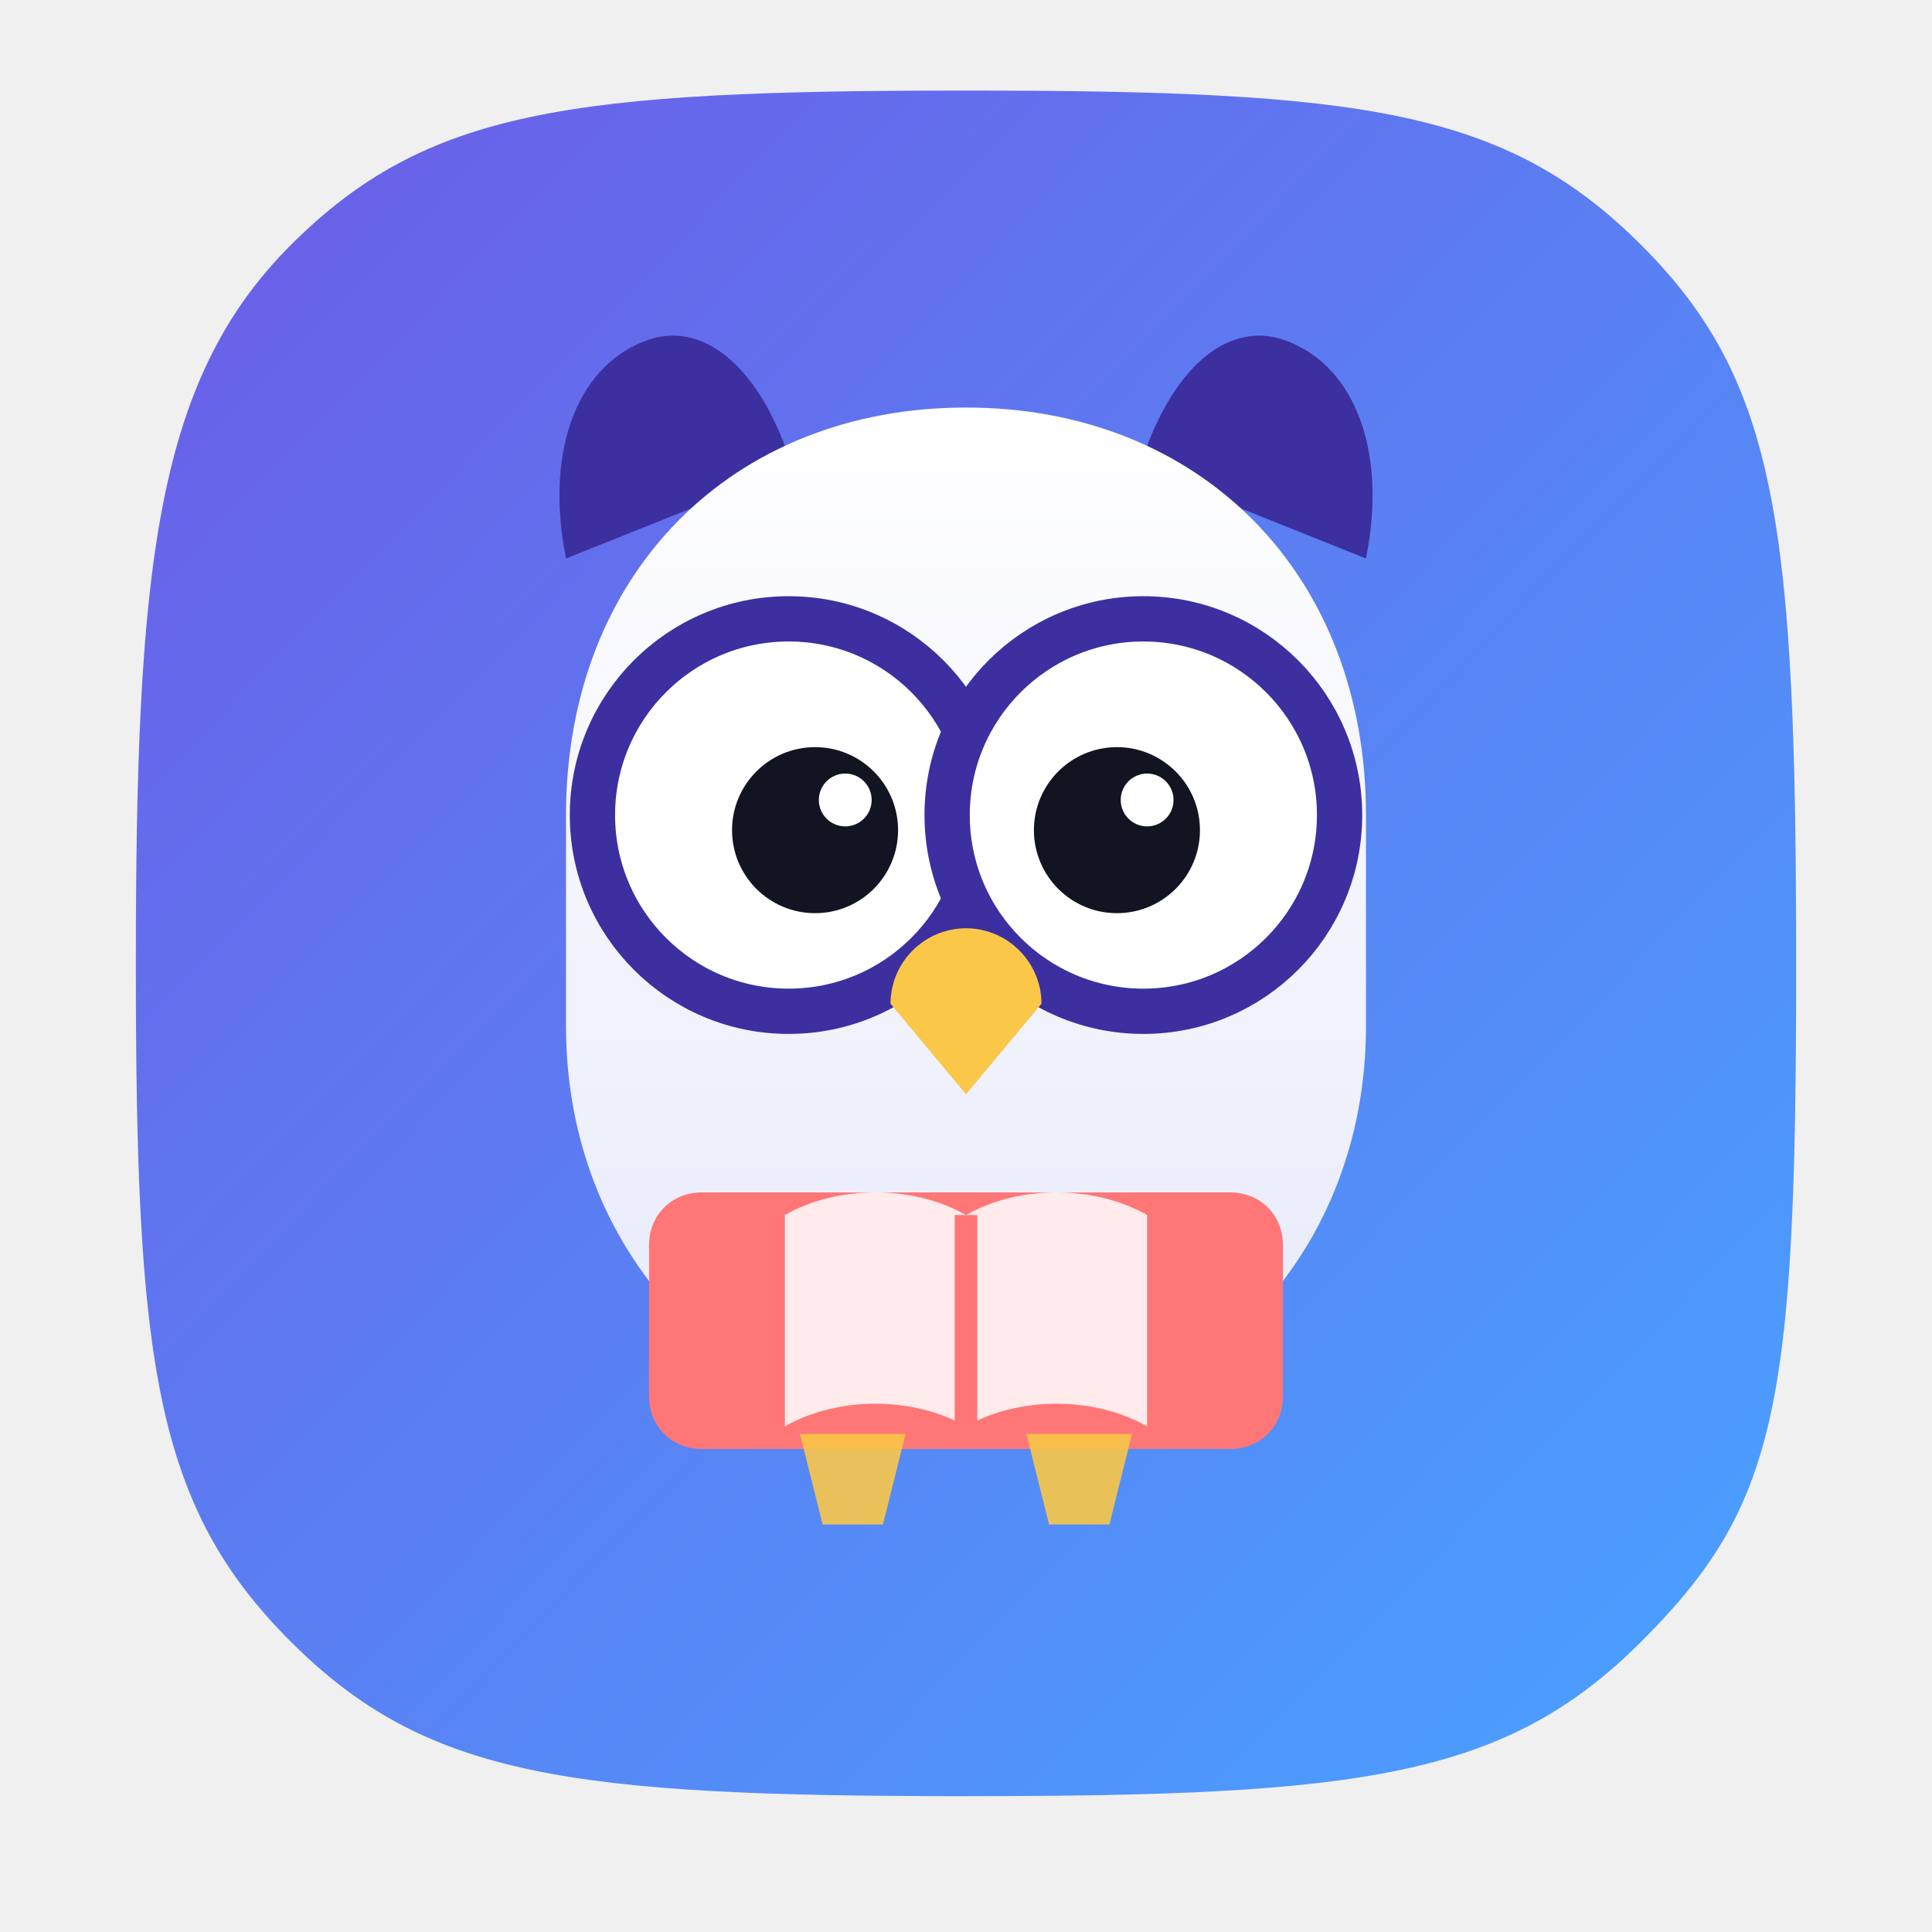
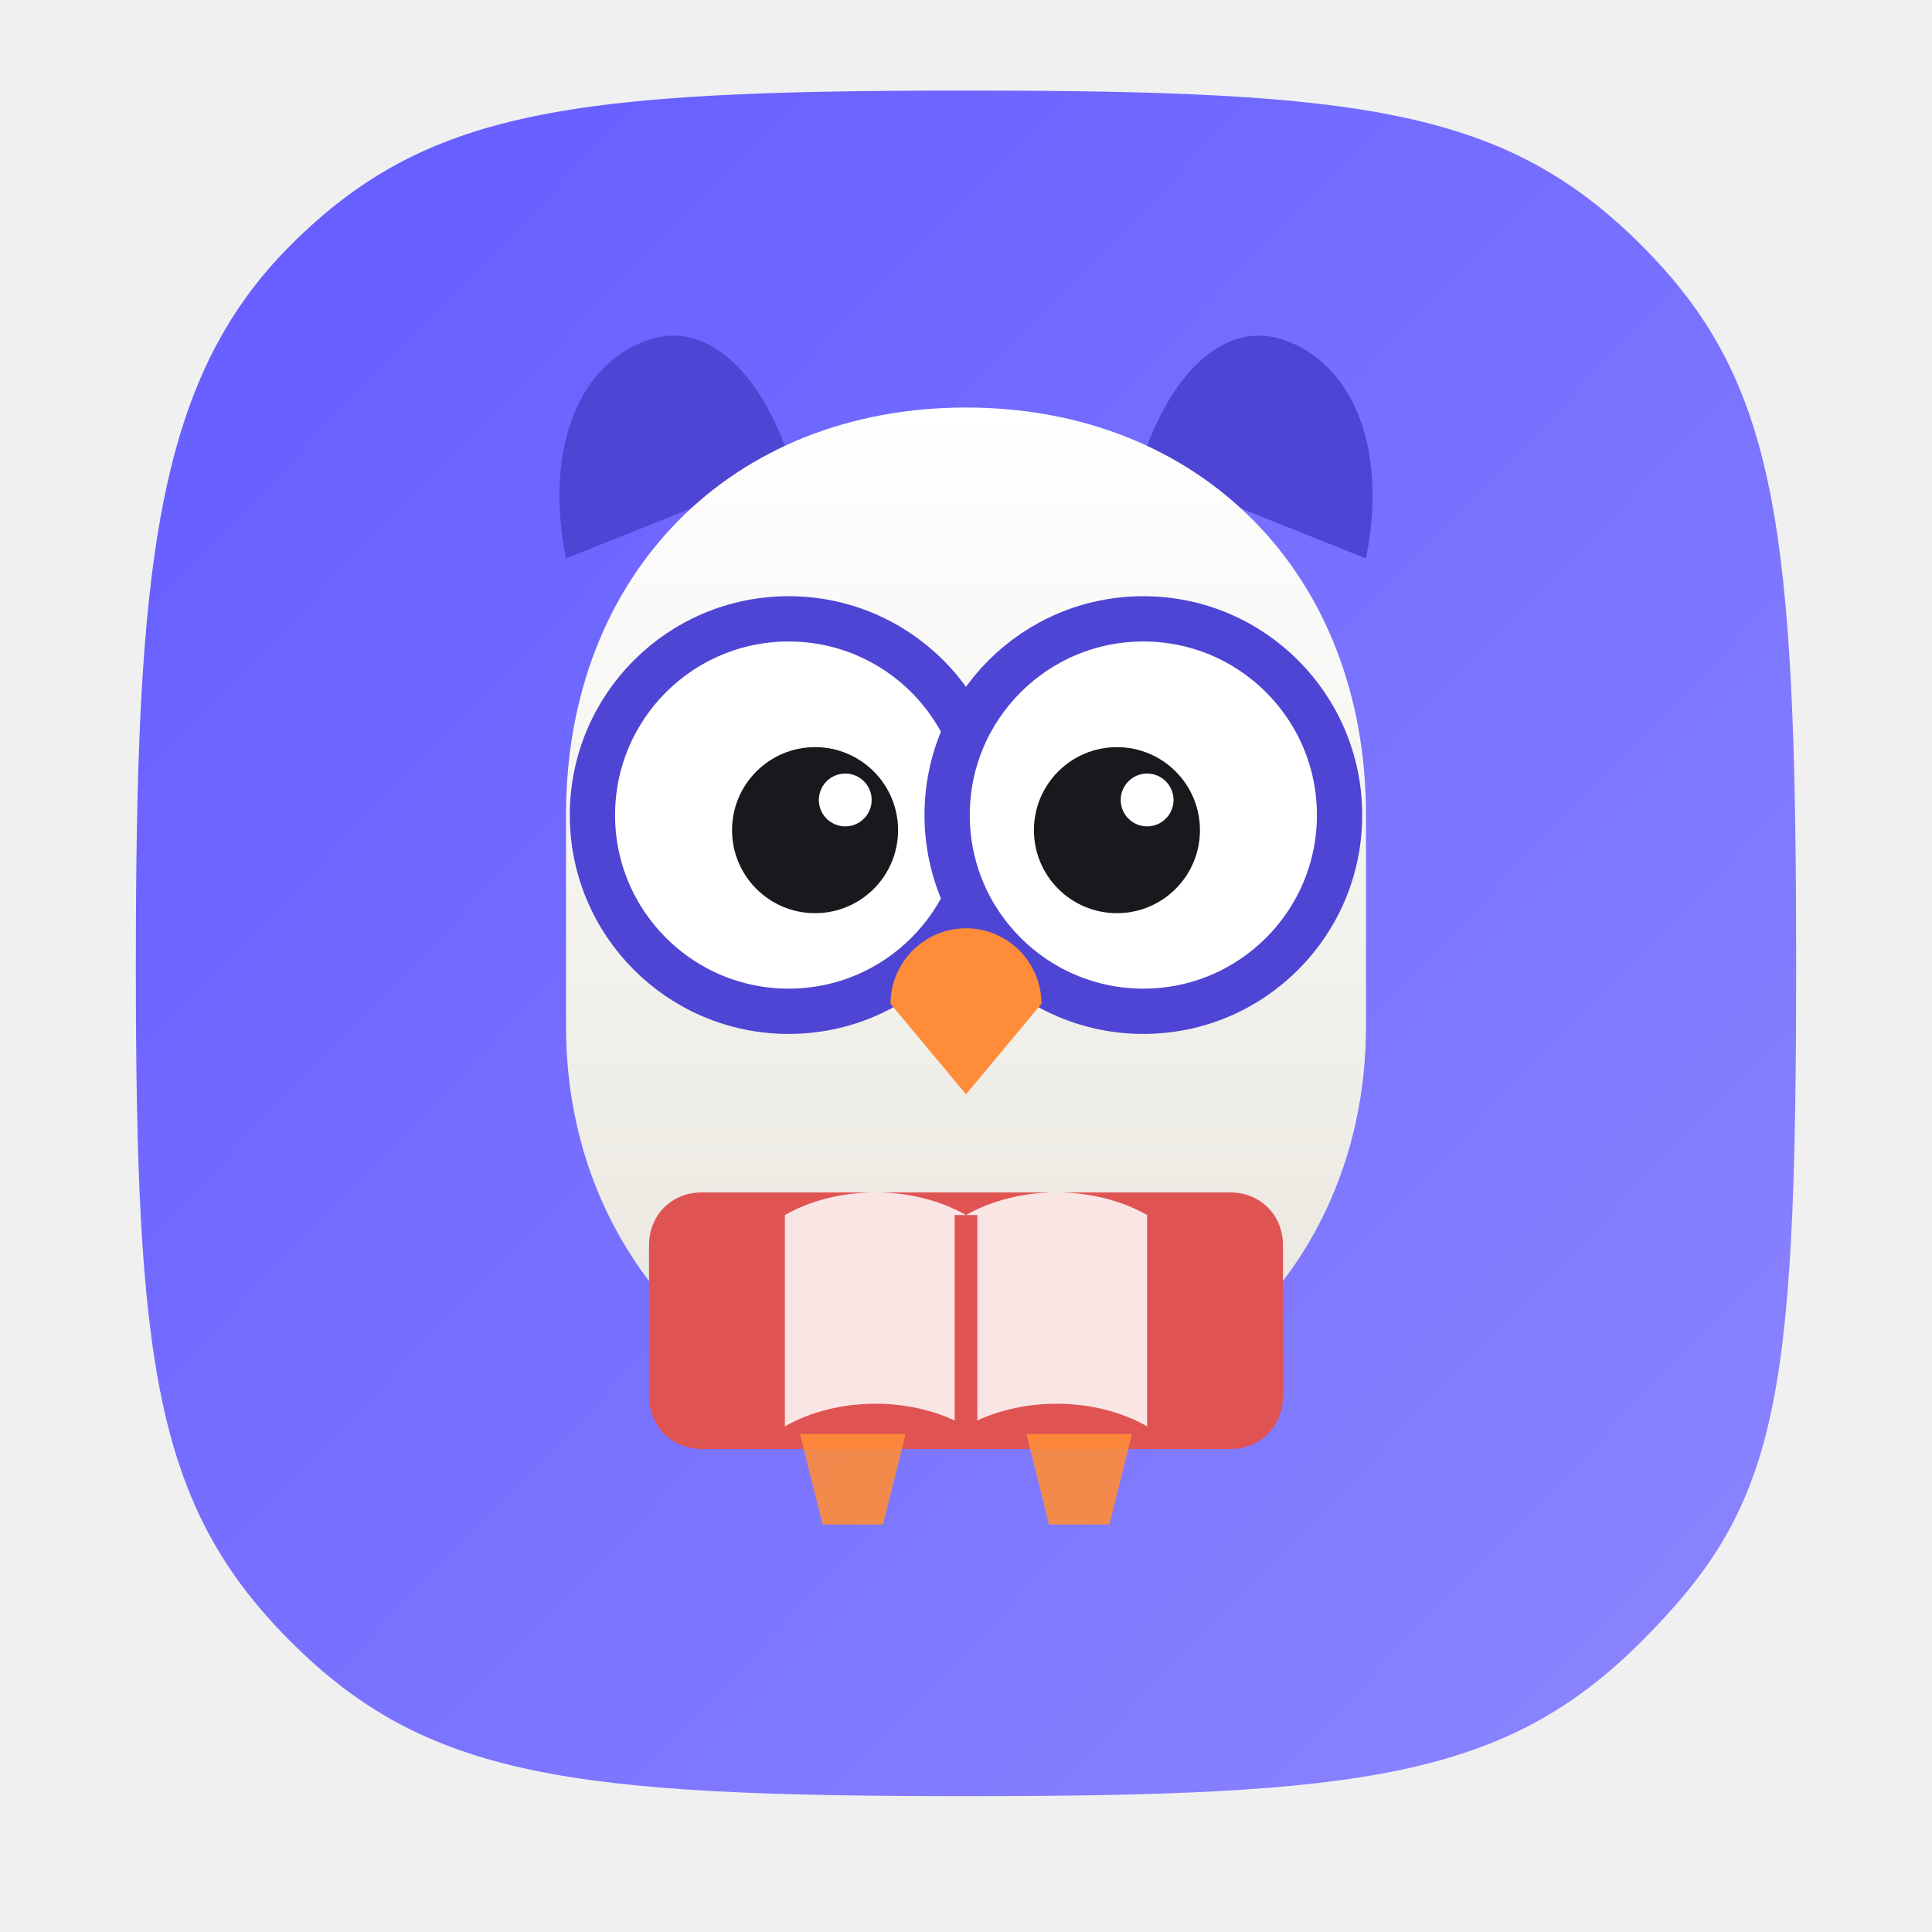
<svg xmlns="http://www.w3.org/2000/svg" viewBox="0 0 512 512" width="512" height="512" role="img" aria-labelledby="t d">
  <defs>
    <linearGradient id="o-bg" x1="0" y1="0" x2="1" y2="1">
-       <stop offset="0" stop-color="#6C5CE7" />
-       <stop offset="1" stop-color="#48A3FF" />
+       <stop offset="0" stop-color="#635BFF" />
+       <stop offset="1" stop-color="#8C86FF" />
    </linearGradient>
    <linearGradient id="o-body" x1="0" y1="0" x2="0" y2="1">
      <stop offset="0" stop-color="#FFFFFF" />
-       <stop offset="1" stop-color="#E6E9FA" />
+       <stop offset="1" stop-color="#E8E5DC" />
    </linearGradient>
  </defs>
  <path fill="url(#o-bg)" d="M256 24c105 0 143 5 179 41s41 74 41 191-5 143-41 179-74 41-179 41-143-5-179-41-41-74-41-179 5-155 41-191S151 24 256 24Z" />
-   <path fill="#3C2FA0" d="M150 148c-6-30 4-52 22-58 15-5 30 8 38 34Zm212 0c6-30-4-52-22-58-15-5-30 8-38 34Z" />
+   <path fill="#4E45D4" d="M150 148c-6-30 4-52 22-58 15-5 30 8 38 34Zm212 0c6-30-4-52-22-58-15-5-30 8-38 34Z" />
  <path fill="url(#o-body)" d="M256 108c62 0 106 44 106 108v56c0 62-46 108-106 108s-106-46-106-108v-56c0-64 44-108 106-108Z" />
-   <circle cx="209" cy="216" r="52" fill="#FFFFFF" stroke="#3C2FA0" stroke-width="12" />
-   <circle cx="303" cy="216" r="52" fill="#FFFFFF" stroke="#3C2FA0" stroke-width="12" />
-   <circle cx="216" cy="220" r="22" fill="#121422" />
-   <circle cx="296" cy="220" r="22" fill="#121422" />
+   <circle cx="209" cy="216" r="52" fill="#FFFFFF" stroke="#4E45D4" stroke-width="12" />
+   <circle cx="303" cy="216" r="52" fill="#FFFFFF" stroke="#4E45D4" stroke-width="12" />
+   <circle cx="216" cy="220" r="22" fill="#18191C" />
+   <circle cx="296" cy="220" r="22" fill="#18191C" />
  <circle cx="224" cy="212" r="7" fill="#FFFFFF" />
  <circle cx="304" cy="212" r="7" fill="#FFFFFF" />
-   <path fill="#FAC748" d="M256 246c11 0 20 9 20 20l-20 24-20-24c0-11 9-20 20-20Z" />
+   <path fill="#FF8C38" d="M256 246c11 0 20 9 20 20l-20 24-20-24c0-11 9-20 20-20Z" />
  <g>
-     <path fill="#FF7677" d="M186 316h140c8 0 14 6 14 14v40c0 8-6 14-14 14H186c-8 0-14-6-14-14v-40c0-8 6-14 14-14Z" />
+     <path fill="#E05353" d="M186 316h140c8 0 14 6 14 14v40c0 8-6 14-14 14H186c-8 0-14-6-14-14v-40c0-8 6-14 14-14Z" />
    <path fill="#FFFFFF" opacity=".85" d="M256 322c14-8 34-8 48 0v56c-14-8-34-8-48 0Zm0 0c-14-8-34-8-48 0v56c14-8 34-8 48 0Z" />
-     <path stroke="#FF7677" stroke-width="6" d="M256 322v56" />
+     <path stroke="#E05353" stroke-width="6" d="M256 322v56" />
  </g>
-   <g fill="#FAC748">
+   <g fill="#FF8C38">
    <path d="M212 380h28l-6 24h-16Zm60 0h28l-6 24h-16Z" opacity=".9" />
  </g>
</svg>
